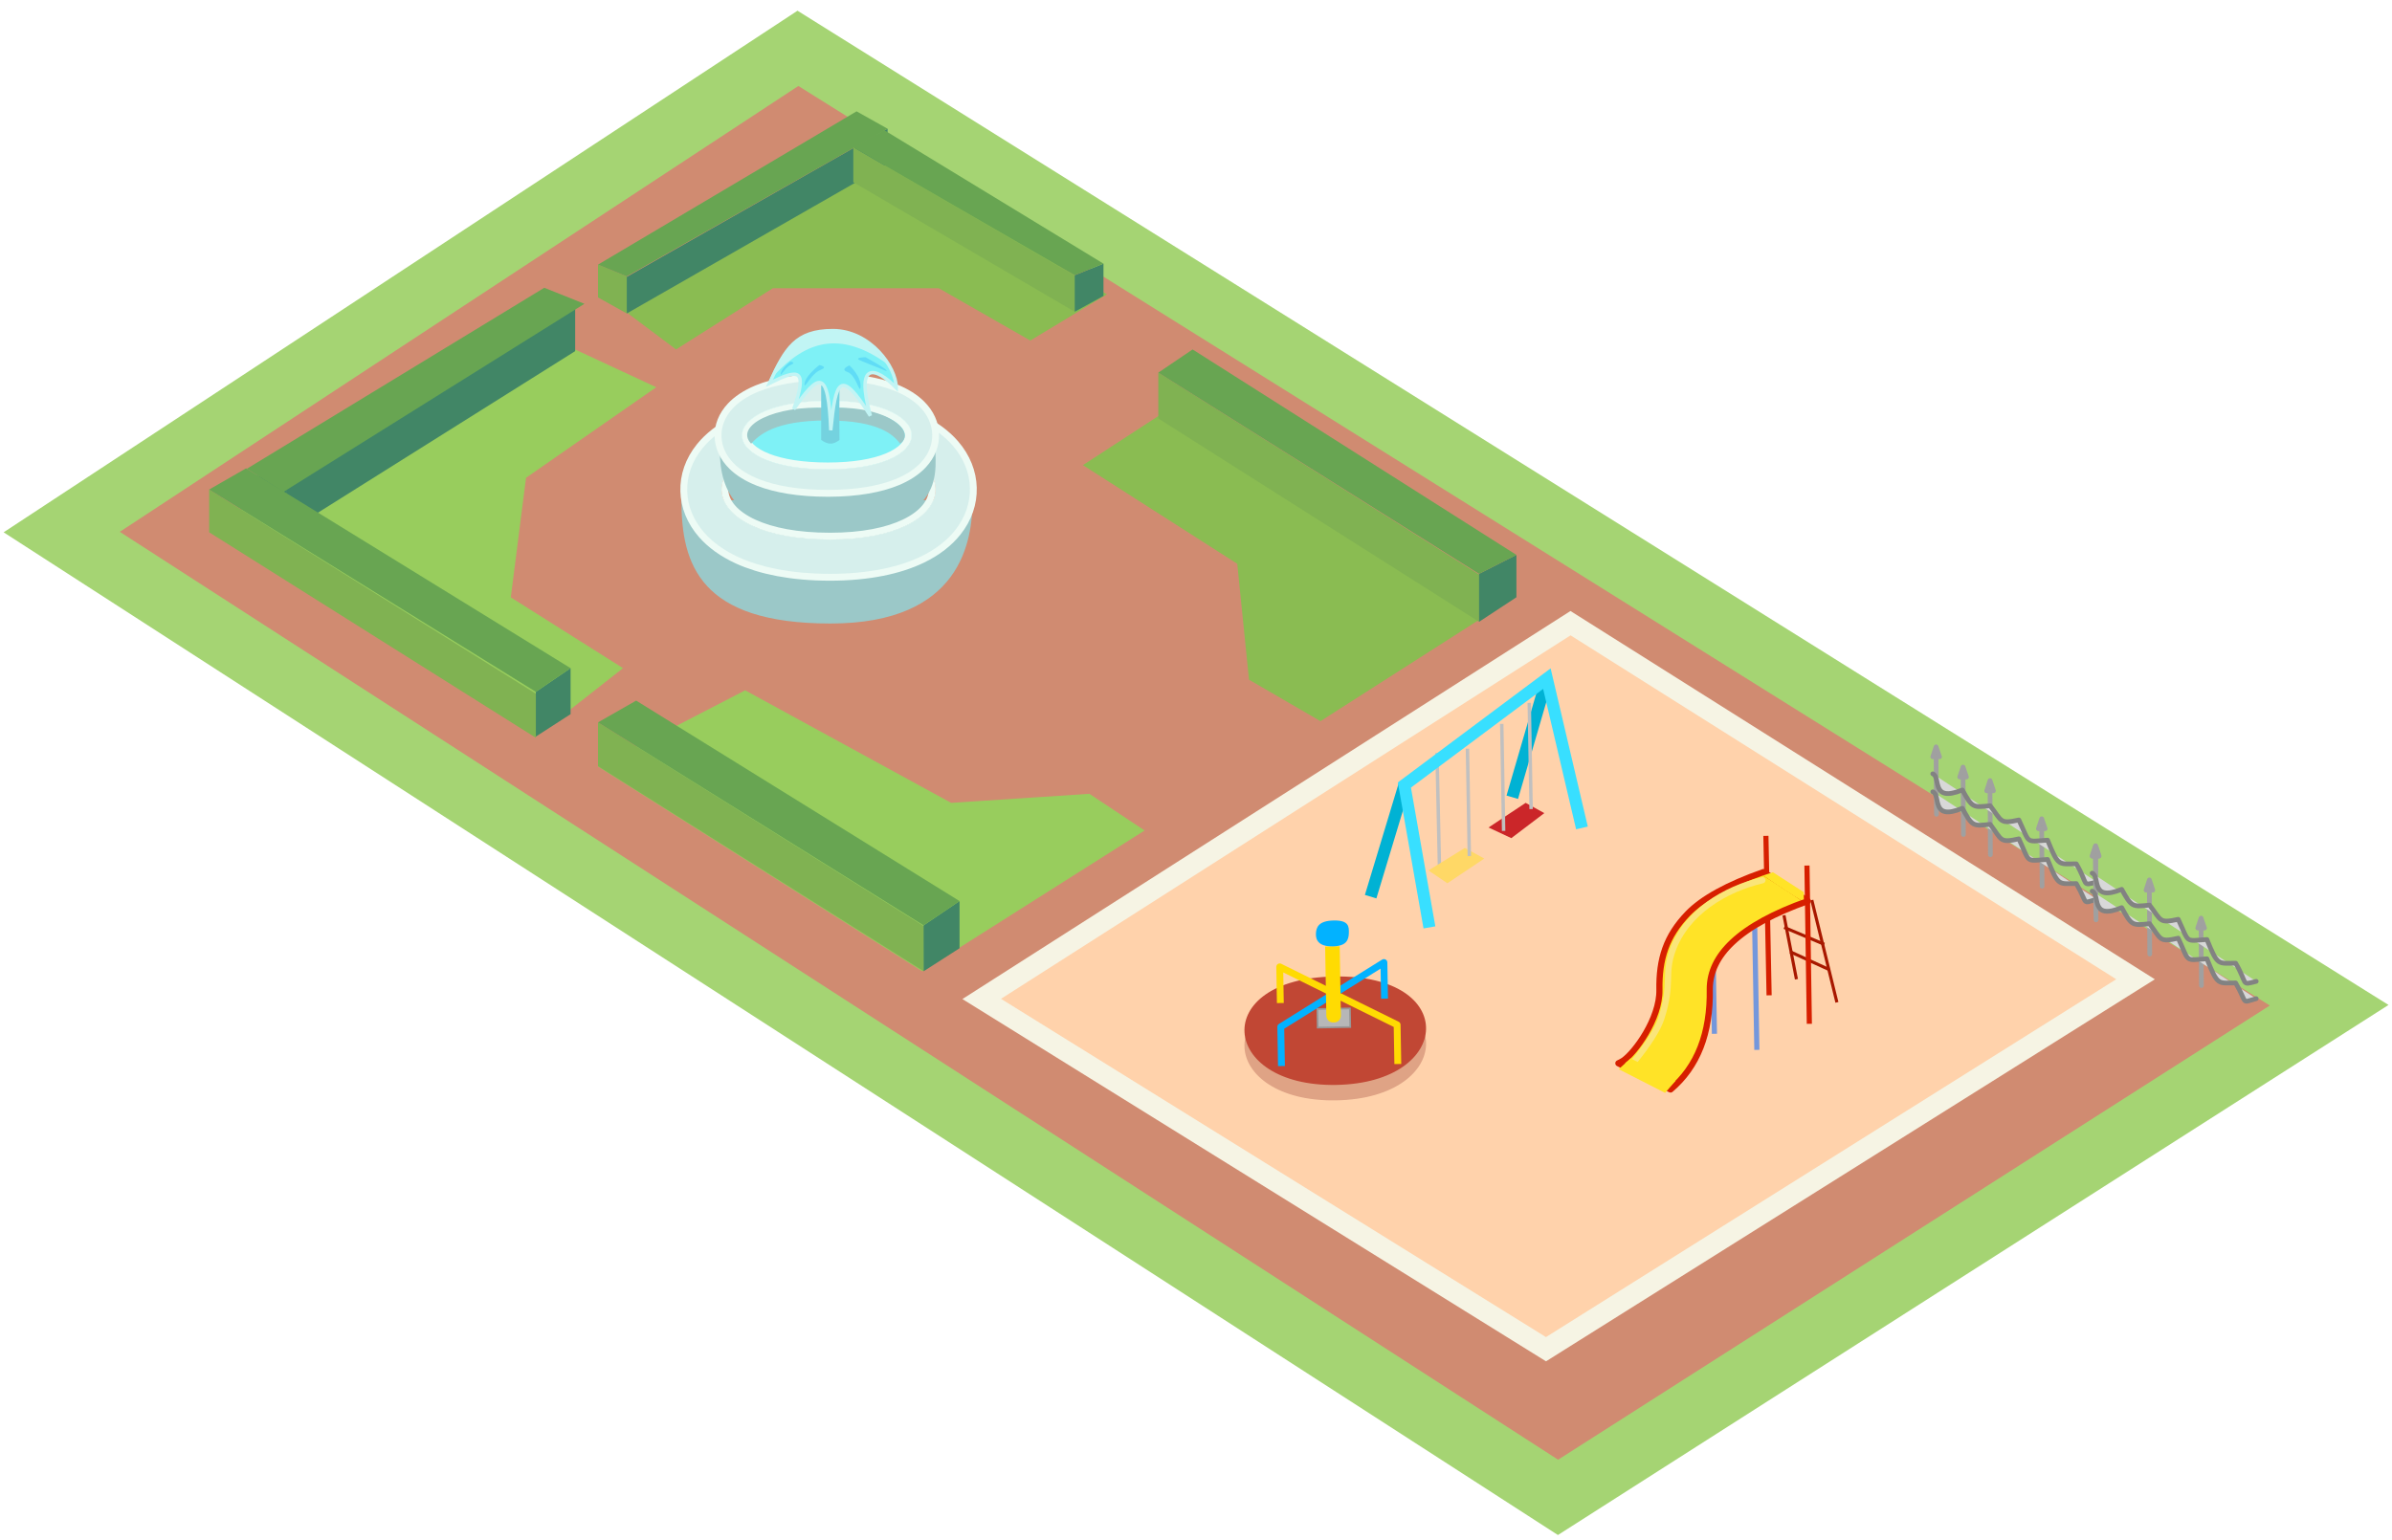
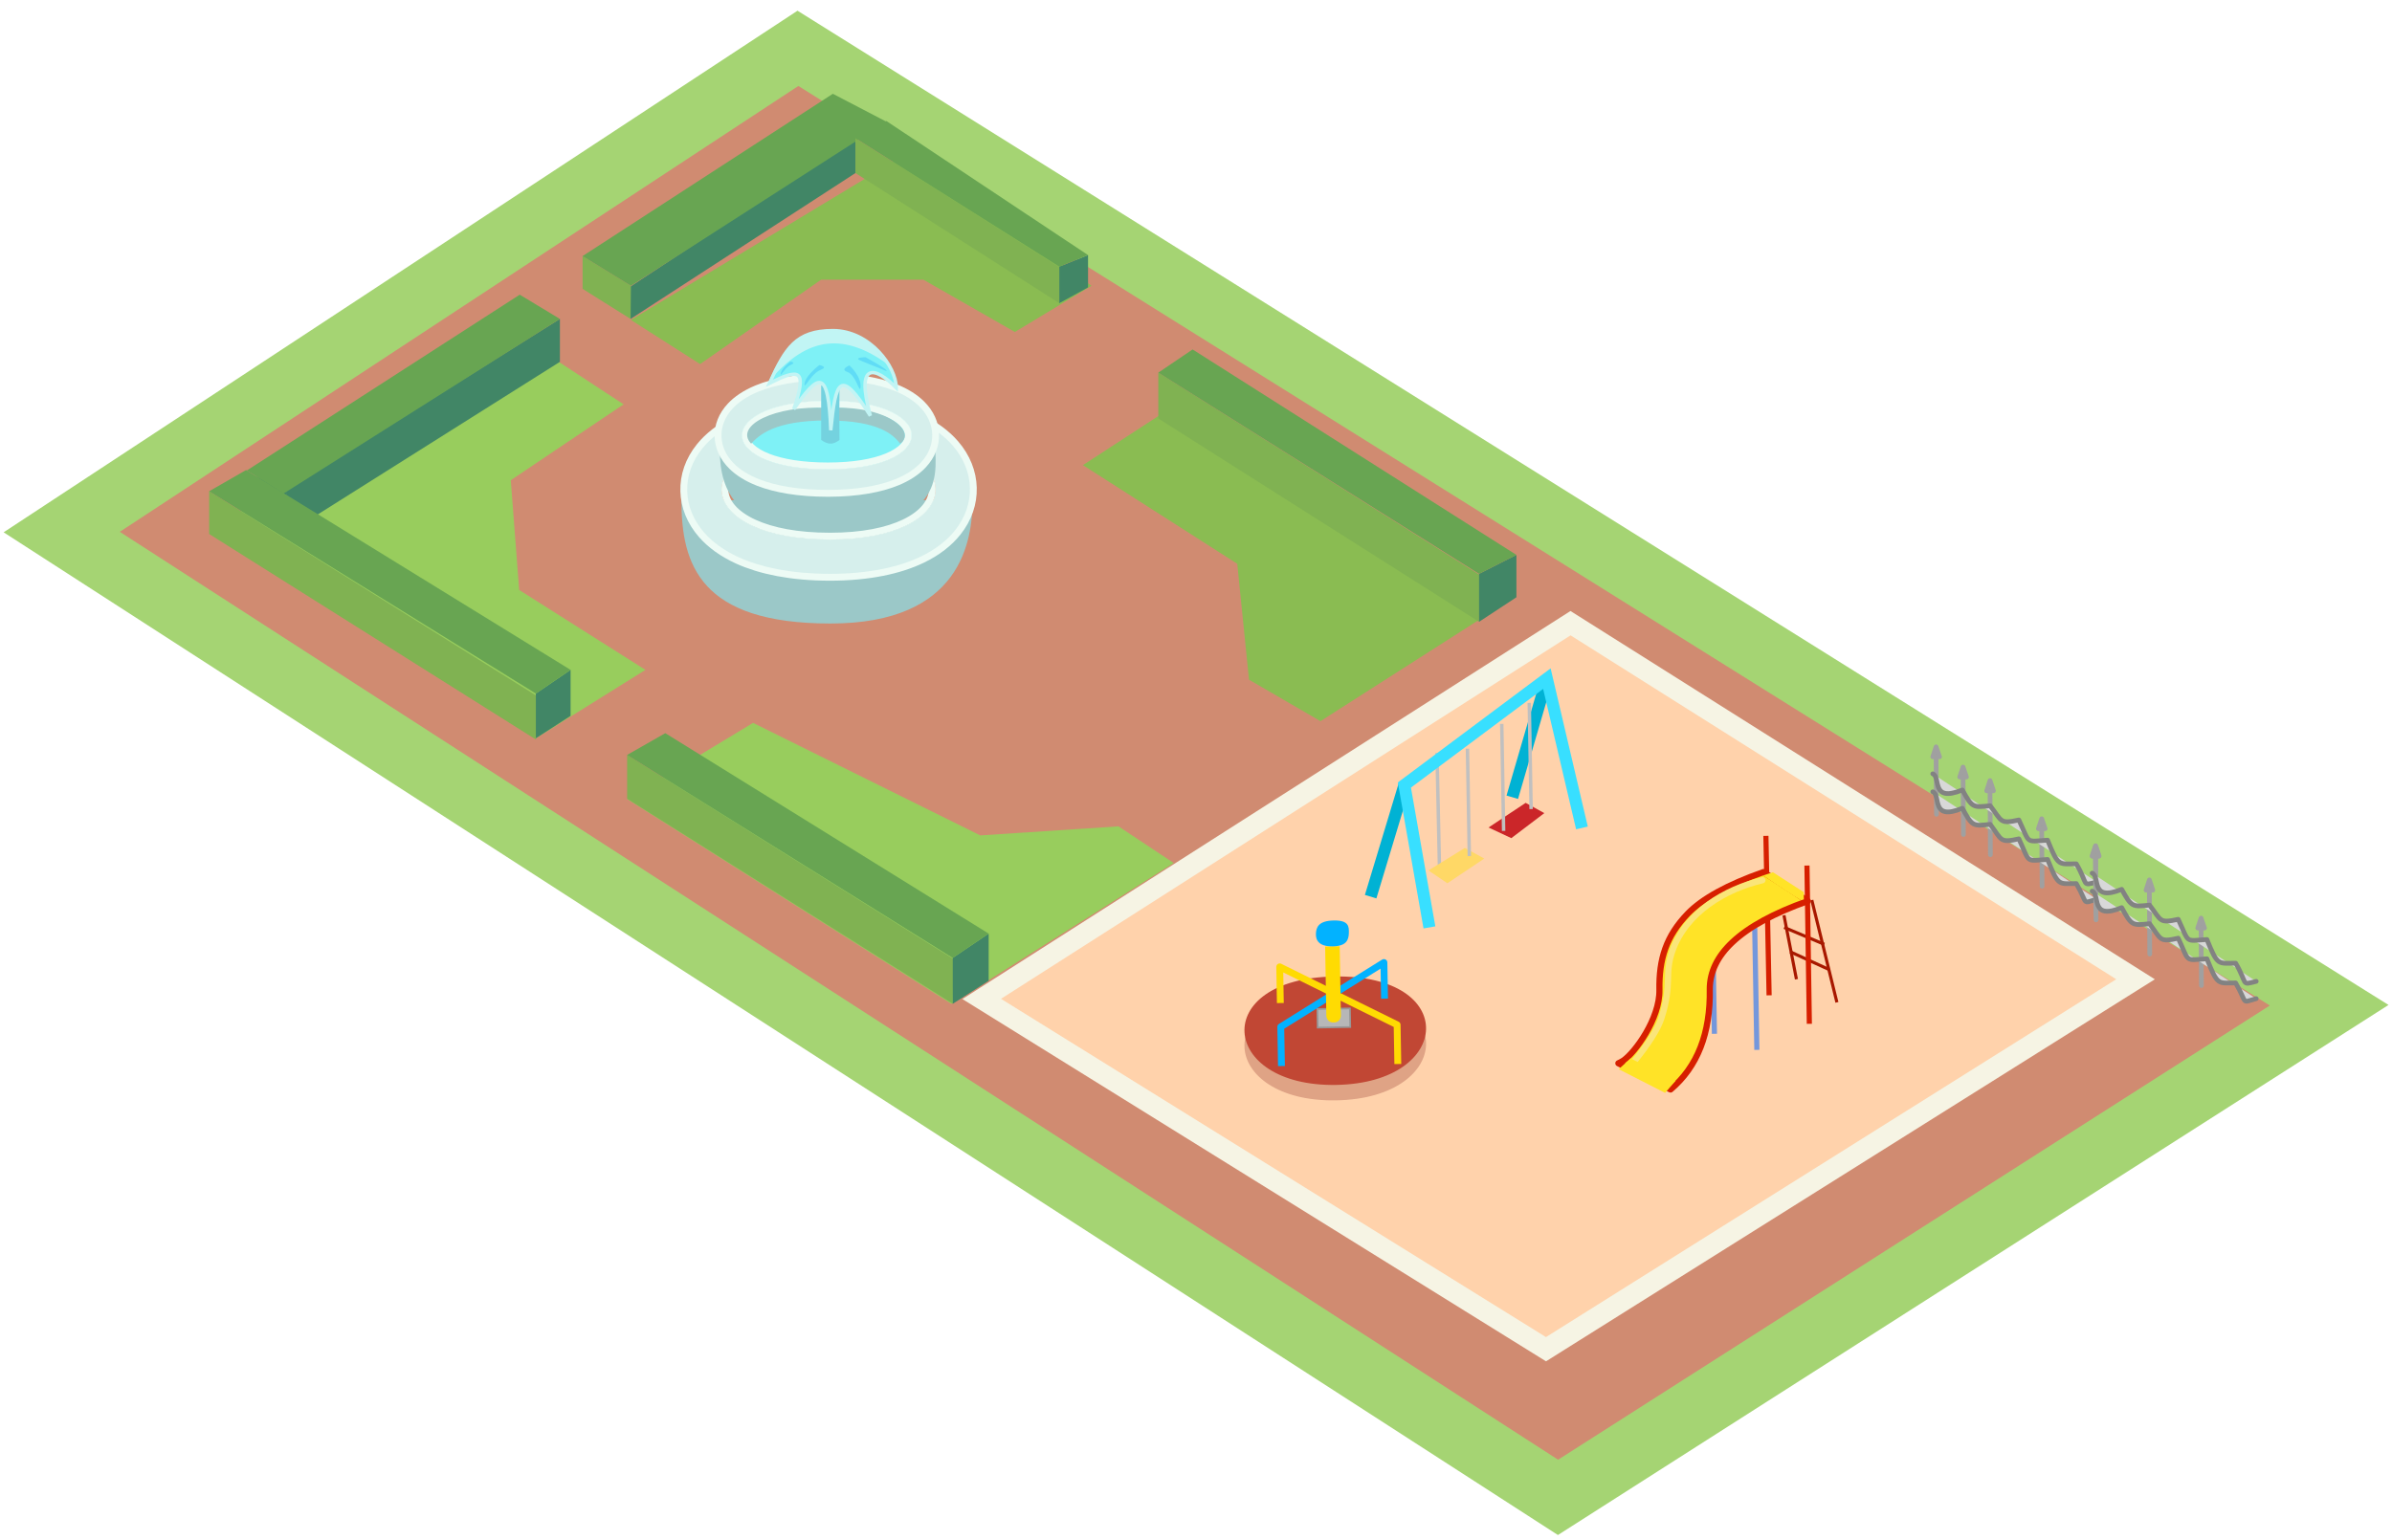
<svg xmlns="http://www.w3.org/2000/svg" xmlns:xlink="http://www.w3.org/1999/xlink" width="1396px" height="899px" viewBox="0 0 1396 899" version="1.1">
  <defs>
    <path d="M83.21,122 C167.334,122 167.334,64.177 84.811,63.017 C2.288,61.857 -0.915,122 83.21,122 Z" id="path-1" />
    <path d="M84.375,81 C151.002,81 151.002,41.841 85.643,41.012 C20.285,40.184 17.749,81 84.375,81 Z" id="path-2" />
  </defs>
  <g id="park" stroke="none" stroke-width="1" fill="none" fill-rule="evenodd">
    <g id="ground" transform="translate(69.91935, 50.19676)">
      <path d="M859.005,-21.973 L1288.667,260.41 L415.412,823.936 L-34.639,536.639 L859.005,-21.973 Z" stroke="#A5D473" stroke-width="37" fill="#D08B71" transform="translate(627.3837, 400.9767) scale(-1, 1) translate(-627.3837, -400.9767) " />
      <path d="M846.646,313.599 L1176.41,521.482 L832.34,737.447 L503.01,532.963 L846.646,313.599 Z" id="Sandbox" stroke="#F6F4E4" stroke-width="12" fill="#FFD2AB" />
    </g>
    <g id="bush_side" transform="translate(758.5, 312.5) scale(-1, 1) translate(-758.5, -312.5) translate(632, 204)">
      <polygon id="Path-79" fill="#8ABC52" points="189.212 26 22 157.967 114.364 217 156.064 192.792 162.923 125.125 253 67.532" />
      <g id="Group-4">
        <polygon id="Path-78" fill="#80B252" points="209 13.544 209 40.298 21.797 159 21.465 131.607" />
        <polygon id="Path-75" fill="#418666" points="21.797 159 1.39673306e-12 144.665 1.39673306e-12 119.939 21.797 131.008" />
        <polygon id="Path-77" fill="#68A552" points="209 13.544 188.985 0 0 119.939 21.797 131.008" />
      </g>
    </g>
-     <g id="bush_corner" transform="translate(497.5, 134.5) scale(-1, 1) translate(-497.5, -134.5) translate(349, 65)">
-       <polygon id="grass" fill="#8ABC52" transform="translate(140, 84.5) scale(-1, 1) translate(-140, -84.5) " points="151.874 30 7.87620691e-13 117.6 28.541 139 85.006 103.275 181.903 103.275 235.281 133.8 280 106.833" />
-       <g id="h-hedge" transform="translate(128, 0)">
-         <polygon id="Path-78" fill="#418666" transform="translate(76.23263, 64.06773) scale(-1, 1) translate(-76.23263, -64.06773) " points="152.465 10.135 152.465 30.836 0.257 118 1.8189894e-12 96.805" />
-         <polygon id="Path-75" fill="#80B252" transform="translate(160.6041, 103.7461) scale(-1, 1) translate(-160.6041, -103.7461) " points="169 118 152.208 108.624 152.208 89.492 169 96.342" />
-         <polygon id="Path-77" fill="#68A552" transform="translate(84.5, 48.17092) scale(-1, 1) translate(-84.5, -48.17092) " points="169 10.135 150.904 0 0 89.492 16.792 96.342" />
+     <g id="bush_corner" transform="translate(488.5, 133.6455) scale(-1, 1) translate(-488.5, -133.6455) translate(340, 54.74631)">
+       <polygon id="grass" fill="#8ABC52" transform="translate(134.3923, 96.35177) scale(-1, 1) translate(-134.3923, -96.35177) " points="160.932 34.905 0 132.044 40.365 157.798 110.994 108.529 170.687 108.529 224.066 139.054 268.785 112.087" />
+       <g id="h-hedge" transform="translate(119.6774, 0)">
+         <polygon id="Path-78" fill="#418666" transform="translate(83.72308, 78.66674) scale(-1, 1) translate(-83.72308, -78.66674) " points="149.364 25.889 149.364 46.281 18.131 131.444 18.082 112.55" />
+         <polygon id="Path-75" fill="#80B252" transform="translate(163.2148, 113.095) scale(-1, 1) translate(-163.2148, -113.095) " points="177.114 131.444 149.107 113.877 149.107 94.746 177.323 112.087" />
+         <polygon id="Path-77" fill="#68A552" transform="translate(88.66129, 56.04344) scale(-1, 1) translate(-88.66129, -56.04344) " points="177.323 16.296 146.055 0 0 94.746 28.215 112.087" />
      </g>
-       <g id="v-hedge" transform="translate(2, 11)">
-         <polygon id="Path-78" fill="#80B252" points="146 9.984 146 30.375 16.779 106 16.522 85.122" />
-         <polygon id="Path-75" fill="#418666" points="16.779 106 2.15329016e-12 96.764 2.15329016e-12 77.918 16.779 84.665" />
-         <polygon id="Path-77" fill="#68A552" points="146 9.984 127.918 0 0 77.918 16.779 84.665" />
+       <g id="v-hedge" transform="translate(2, 15.90518)">
+         <polygon id="Path-78" fill="#80B252" points="135.759 9.984 135.759 30.375 16.779 106.349 16.522 85.47" />
+         <polygon id="Path-75" fill="#418666" points="16.779 106.349 2.16004992e-12 97.112 2.16004992e-12 78.266 16.779 85.014" />
+         <polygon id="Path-77" fill="#68A552" points="135.759 9.984 117.677 -1.51014808e-13 0 78.266 16.779 85.014" />
      </g>
    </g>
-     <g id="bush_side2" transform="translate(508.5, 485) scale(-1, -1) translate(-508.5, -485) translate(349, 403)">
-       <polygon id="grass" fill="#98CD5D" transform="translate(159.5, 82) scale(-1, 1) translate(-159.5, -82) " points="189.227 0 -2.26663133e-12 119.579 85.896 164 206.103 98.306 286.778 103.594 319 82.181" />
+     <g id="bush_side2" transform="translate(525.5, 504) scale(-1, -1) translate(-525.5, -504) translate(366, 422)">
+       <polygon id="grass" fill="#98CD5D" transform="translate(159.5, 82) scale(-1, 1) translate(-159.5, -82) " points="189.227 0 -2.26663133e-12 119.579 73.504 164 206.103 98.306 286.778 103.594 319 82.181" />
      <g id="Group-4-Copy" transform="translate(213.5, 79) scale(1, -1) translate(-213.5, -79) translate(108, 0)">
        <polygon id="Path-78" fill="#80B252" points="211 12.708 211 38.311 20.965 158 20.644 131.786" />
-         <polygon id="Path-75" fill="#418666" points="20.965 158 3.09368548e-13 144.565 3.09368548e-13 117.027 20.965 131.213" />
+         <polygon id="Path-75" fill="#418666" points="20.965 158 2.88200699e-13 144.565 2.88200699e-13 117.027 20.965 131.213" />
        <polygon id="Path-77" fill="#68A552" points="211 12.708 188.724 0 -2.99849034e-12 117.027 20.965 131.213" />
      </g>
    </g>
-     <g id="bush_corner" transform="translate(252.5349, 299.3542) scale(-1, 1) translate(-252.5349, -299.3542) translate(122.0697, 168)">
-       <g id="Group-Copy-3" transform="translate(130.4651, 131) scale(-1, 1) translate(-130.4651, -131) ">
-         <polygon id="Path-79" fill="#98CD5D" points="195.562 27.652 4.63505249e-13 140.456 190.661 262 241.535 222.065 176.037 180.723 184.93 110.934 260.93 58.056" />
-         <polygon id="Path-78" fill="#418666" points="213.601 11.961 213.601 37.001 45.255 142.74 44.944 117.102" />
-         <polygon id="Path-75" fill="#418666" points="45.255 142.74 24.93 131.398 24.93 108.255 45.255 116.541" />
-         <polygon id="Path-77" fill="#68A552" points="219.005 9.353 195.562 0 22 105.654 43.405 119.133" />
+     <g id="bush_corner" transform="translate(249.3767, 301.8628) scale(-1, 1) translate(-249.3767, -301.8628) translate(122.0697, 172.0172)">
+       <g id="Group-Copy-3" transform="translate(127.3069, 129.4914) scale(-1, 1) translate(-127.3069, -129.4914) ">
+         <polygon id="Path-79" fill="#98CD5D" points="186.215 27.532 4.63505249e-13 137.439 190.661 258.983 254.614 219.047 180.923 172.391 176.028 108.326 241.87 64.031" />
+         <polygon id="Path-78" fill="#418666" points="204.698 14.173 204.698 39.214 45.255 139.723 44.944 114.085" />
+         <polygon id="Path-75" fill="#418666" points="45.255 139.723 24.93 128.381 24.93 105.238 45.255 113.524" />
+         <polygon id="Path-77" fill="#68A552" points="204.698 14.173 181.256 0 22 102.637 43.405 116.116" />
      </g>
-       <g id="Group-4-Copy-2" transform="translate(50, 105.3991)">
+       <g id="Group-4-Copy-2" transform="translate(43.68357, 102.3819)">
        <polygon id="Path-78" fill="#80B252" points="210.93 12.387 210.93 37.341 20.269 157.309 19.959 131.759" />
        <polygon id="Path-75" fill="#418666" points="20.269 156.601 -4.85379116e-13 143.506 -4.85379116e-13 116.665 20.269 130.492" />
        <polygon id="Path-77" fill="#68A552" points="210.93 12.387 189.393 -1.15900188e-13 -2.89901436e-12 116.665 20.269 130.492" />
      </g>
    </g>
    <g id="fence" transform="translate(1127.99, 436)" stroke-linecap="round" stroke-linejoin="round" stroke-width="2.75">
      <g id="Fence-Copy-2">
        <polyline id="Path-6" stroke="#A0A0A0" fill="#5F5D5D" points="2.34 5.809 3.935 5.809 1.927 0 0 5.809 1.927 5.809 2.15 39.351" />
        <polyline id="Path-6-Copy-2" stroke="#A0A0A0" fill="#5F5D5D" points="18.081 17.614 19.675 17.614 17.667 11.805 15.74 17.614 17.667 17.614 17.89 51.156" />
        <polyline id="Path-6-Copy-3" stroke="#A0A0A0" fill="#5F5D5D" points="33.821 25.66 35.416 25.66 33.407 19.675 31.481 25.66 33.407 25.66 33.631 62.961" />
        <polyline id="Path-6-Copy-5" stroke="#A0A0A0" fill="#5F5D5D" points="63.99 47.783 65.584 47.783 63.576 41.974 61.649 47.783 63.576 47.783 63.799 81.325" />
        <polyline id="Path-6-Copy-7" stroke="#A0A0A0" fill="#5F5D5D" points="95.47 63.699 97.065 63.699 95.056 57.714 93.13 63.699 95.056 63.699 95.28 101" />
        <path d="M3.12638804e-13,15.74 C4.896,17.632 -1.436,32.724 17.263,25.178 C23.09,35.646 23.464,35.462 33.5,34.371 C40.545,43.507 38.95,45.158 50.25,42.678 C56.918,56.866 53.79,55.315 66.999,54.464 C73.333,70.211 73.532,68.29 83.749,68.29 C91.027,80.525 86.49,81.363 95.753,78.895" id="Path-57" stroke="#828282" fill="#D8D8D8" />
        <path d="M3.12638804e-13,26.234 C4.896,28.163 -1.436,43.551 17.263,35.857 C23.09,46.53 23.464,46.343 33.5,45.229 C40.545,54.545 38.95,56.229 50.25,53.699 C56.918,68.166 53.79,66.585 66.999,65.717 C73.333,81.772 73.532,79.813 83.749,79.813 C91.027,92.289 86.49,91.512 95.753,88.996" id="Path-57-Copy" stroke="#828282" fill="#D8D8D8" />
      </g>
      <g id="Fence-Copy-3" transform="translate(93, 58)">
        <polyline id="Path-6" stroke="#A0A0A0" fill="#5F5D5D" points="2.34 5.809 3.935 5.809 1.927 0 0 5.809 1.927 5.809 2.15 39.351" />
        <polyline id="Path-6-Copy-3" stroke="#A0A0A0" fill="#5F5D5D" points="33.821 25.66 35.416 25.66 33.407 19.675 31.481 25.66 33.407 25.66 33.631 62.961" />
        <polyline id="Path-6-Copy-5" stroke="#A0A0A0" fill="#5F5D5D" points="63.99 47.783 65.584 47.783 63.576 41.974 61.649 47.783 63.576 47.783 63.799 81.325" />
        <path d="M0,15.74 C4.896,17.632 -1.436,32.724 17.263,25.178 C23.09,35.646 23.464,35.462 33.5,34.371 C40.545,43.507 38.95,45.158 50.25,42.678 C56.918,56.866 53.79,55.315 66.999,54.464 C73.333,70.211 73.532,68.29 83.749,68.29 C91.027,80.525 86.49,81.363 95.753,78.895" id="Path-57" stroke="#828282" fill="#D8D8D8" />
        <path d="M0,26.234 C4.896,28.163 -1.436,43.551 17.263,35.857 C23.09,46.53 23.464,46.343 33.5,45.229 C40.545,54.545 38.95,56.229 50.25,53.699 C56.918,68.166 53.79,66.585 66.999,65.717 C73.333,81.772 73.532,79.813 83.749,79.813 C91.027,92.289 86.49,91.512 95.753,88.996" id="Path-57-Copy" stroke="#828282" fill="#D8D8D8" />
      </g>
    </g>
    <g id="playground" transform="translate(897.772, 518.2812) scale(-1, 1) rotate(1) translate(-897.772, -518.2812) translate(724.6934, 396.2819)">
      <g id="Swing" transform="translate(147, 0)">
        <line x1="83.808" y1="42.263" x2="83.54" y2="110.144" id="Path-41" stroke="#C0C0C0" stroke-width="2" />
        <polygon id="Path-42" fill="#CB2629" points="21.802 78.467 32.592 72.287 54.505 86.294 41.329 92.746" />
        <polygon id="Path-43" fill="#FFD866" points="68.513 97.974 57.31 104.382 79.104 118.432 90.013 110.742" />
        <g id="Frame" stroke-width="7">
          <line x1="103.162" y1="60.637" x2="124" y2="125.465" id="Path-35" stroke="#00B2D4" />
          <line x1="18.942" y1="0" x2="40.342" y2="68.877" id="Path-36" stroke="#00B2D4" />
          <polyline id="Path-12" stroke="#38DFFF" points="0 87.498 18.942 0 103.162 60.637 90.013 144" />
        </g>
        <line x1="29.474" y1="13.968" x2="29.474" y2="75.969" id="Path-38" stroke="#C0C0C0" stroke-width="2" />
        <line x1="45.734" y1="25.951" x2="45.734" y2="88.447" id="Path-39" stroke="#C0C0C0" stroke-width="2" />
        <line x1="66.003" y1="40.094" x2="66.003" y2="102.774" id="Path-40" stroke="#C0C0C0" stroke-width="2" />
      </g>
      <g id="Group-5" transform="translate(240, 139)">
        <g id="Group-4" transform="translate(-0, 15.08571)">
          <path d="M53.157,89.913 C121.313,89.913 126.291,26.604 53.157,26.604 C-19.977,26.604 -14.998,89.913 53.157,89.913 Z" id="Path-45-Copy" fill="#CA846D" opacity="0.612" />
          <path d="M53,80.914 C121.156,80.914 126.134,17.605 53,17.605 C-20.134,17.605 -15.156,80.914 53,80.914 Z" id="Path-45" fill="#C14734" />
          <polygon id="Path-58" stroke="#979797" fill="#B7B7B7" points="44.228 36.417 44.228 47.263 63.239 47.263 63.239 36.417" />
          <polyline id="Path-46" stroke="#FFDB02" stroke-width="4" stroke-linejoin="round" points="16.853 69.335 16.853 46.446 84.772 11.433 84.772 32.546" />
          <polyline id="Path-46-Copy" stroke="#02B2FF" stroke-width="4" stroke-linejoin="round" transform="translate(54.35105, 39.64332) scale(-1, 1) translate(-54.35105, -39.64332) " points="23.93 69.335 23.93 46.446 84.772 9.952 84.772 31.064" />
          <path d="M49.572,40.766 L49.572,-1.13686838e-13 L58.064,-1.13686838e-13 L58.064,40.766 C57.65,43.206 56.234,44.427 53.818,44.427 C51.402,44.427 49.986,43.206 49.572,40.766 Z" id="Path-47" fill="#FFDB02" />
        </g>
        <path d="M53.582,15.086 C61.659,15.086 63.522,11.39 63.309,7.543 C63.096,3.696 61.584,0 52.747,0 C43.91,0 43.91,3.721 44.096,7.543 C44.283,11.364 45.504,15.086 53.582,15.086 Z" id="Path-59" fill="#02B2FF" />
      </g>
      <g id="Slide" transform="translate(64, 168.5) scale(-1, 1) translate(-64, -168.5) translate(0, 94)">
        <g id="ladder" transform="translate(97.99208, 37.9474)" stroke="#A81800" stroke-width="1.8">
          <line x1="16.404" y1="0" x2="30.008" y2="59.961" id="Path-67" />
          <line x1="0" y1="8.604" x2="6.628" y2="46.059" id="Path-68" />
          <line x1="0" y1="15.67" x2="23.206" y2="25.943" id="Path-69" />
          <line x1="3.314" y1="29.981" x2="25.709" y2="40.693" id="Path-70" />
        </g>
        <g id="slide">
          <line x1="88.505" y1="93.103" x2="88.259" y2="0" id="Path-62" stroke="#D71F00" stroke-width="3" />
          <line x1="111.693" y1="110.144" x2="111.916" y2="17.753" id="Path-63" stroke="#D71F00" stroke-width="3" />
          <line x1="80.805" y1="53.617" x2="80.805" y2="124.825" id="Path-64" stroke="#7497DC" stroke-width="3" />
          <line x1="56.207" y1="63.89" x2="56.207" y2="115.013" id="Path-65" stroke="#7497DC" stroke-width="3" />
          <path d="M86.493,21.101 L112.093,38.481 C92.208,45.142 77.37,52.875 67.623,61.745 C58.728,69.839 54.131,78.865 53.955,88.877 C53.951,114.745 45.918,134.111 30.041,147.076 L-0.145,131.237 C1.015,130.731 1.994,130.221 2.754,129.729 C9.525,125.341 24.555,105.692 24.555,88.858 C24.555,70.871 28.99,57.48 41.9,44.588 C50.514,35.986 65.355,28.124 86.493,21.101 Z" id="Path-60" stroke="#D71F00" stroke-width="3.6" fill="#FFE327" stroke-linejoin="round" />
          <path d="M8.176,131.407 C17.518,120.419 23.285,111.678 25.477,105.185 C32.345,84.85 27.352,79.863 32.604,65.953 C40.954,43.839 63.891,30.613 85.774,25.874" id="Path-61" stroke="#FAE579" stroke-width="3.6" stroke-linecap="round" />
          <polygon id="Path-66" fill="#FFE327" points="7.003 128.517 0 134.697 26.812 149 33.083 142.033" />
          <path d="M91.993,21.31 L86.218,23.09 C96.004,30.06 103.299,35.012 108.102,37.947 L109.766,37.481 L109.766,33.245 L91.993,21.31 Z" id="Path-66-Copy" fill="#FFE327" />
        </g>
      </g>
    </g>
    <g id="fountain" transform="translate(482.6248, 278.5) scale(-1, 1) translate(-482.6248, -278.5) translate(397.6897, 193)">
      <path d="M0,99 C0,122.673 6.564,171 82.902,171 C159.239,171 169.87,136.321 169.87,99" id="Path-81" fill="#9BC8C8" />
      <g id="Path-80">
        <path stroke="#EDFBF5" stroke-width="24" d="M83.064,51.002 C83.698,51.004 84.337,51.01 84.98,51.019 L84.836,51.016 L84.935,51.018 C106.208,51.312 122.501,55.183 133.918,60.641 L134.426,60.887 C142.043,64.608 147.654,69.127 151.469,73.853 C156.508,80.095 158.674,86.853 158.495,93.476 C158.318,99.991 155.857,106.604 150.563,112.648 C146.568,117.208 140.813,121.53 133.102,125.045 C121.463,130.35 104.878,134 83.21,134 C61.462,134 45.007,130.182 33.598,124.687 C25.935,120.996 20.316,116.463 16.498,111.697 C11.493,105.448 9.333,98.651 9.515,91.958 C9.694,85.35 12.18,78.635 17.454,72.504 C21.498,67.804 27.314,63.368 35.064,59.784 C46.279,54.599 61.962,51.045 82.116,51.001 L82.44,51.001 Z" />
        <path stroke="#D6EFEC" stroke-width="20" d="M83.041,53.002 C83.674,53.004 84.31,53.009 84.952,53.018 L84.8,53.016 L84.915,53.018 C105.808,53.307 121.822,57.078 133.041,62.439 L133.548,62.684 C140.855,66.253 146.252,70.573 149.913,75.109 C154.615,80.934 156.663,87.235 156.495,93.421 C156.33,99.514 154.004,105.685 149.058,111.33 C145.22,115.712 139.679,119.849 132.272,123.225 C120.827,128.442 104.512,132 83.21,132 C61.849,132 45.675,128.284 34.466,122.885 C27.121,119.347 21.72,115.017 18.059,110.446 C13.385,104.611 11.344,98.268 11.514,92.013 C11.682,85.823 14.035,79.545 18.97,73.808 C22.857,69.291 28.457,65.042 35.903,61.6 C46.915,56.508 62.317,53.047 82.096,53.001 L82.426,53.001 Z" />
        <path stroke="#EDFBF5" stroke-width="4" d="M82.489,65.001 L84.771,65.017 L84.783,65.017 C103.716,65.284 118.227,68.555 128.281,73.466 C133.726,76.126 137.838,79.254 140.576,82.646 C143.258,85.969 144.597,89.53 144.5,93.096 C144.403,96.648 142.885,100.166 140.032,103.423 C137.131,106.735 132.876,109.762 127.295,112.306 C117.011,116.994 102.316,120 83.21,120 C64.173,120 49.685,116.895 39.673,112.074 C34.235,109.454 30.145,106.341 27.425,102.944 C24.736,99.588 23.411,95.969 23.51,92.338 C23.61,88.662 25.164,85.009 28.067,81.634 C31.01,78.213 35.317,75.091 40.939,72.492 C50.753,67.954 64.498,65.044 82.072,65.001 L82.489,65.001 Z" stroke-linejoin="square" />
      </g>
      <path d="M21.885,64 C21.885,82.184 12.614,113.599 85.578,117 C137.703,117 147.505,94.175 147.505,69.247" id="Path-81-Copy" fill="#9BC8C8" />
      <g id="Path-80-Copy">
        <use fill="#7EF1F6" fill-rule="evenodd" xlink:href="#path-2" />
        <path stroke="#EDFBF5" stroke-width="16" d="M84.013,33 C84.586,33.002 85.163,33.006 85.745,33.013 L85.545,33.011 L85.719,33.013 C102.052,33.217 114.595,35.737 123.389,39.323 L123.857,39.516 C129.665,41.947 133.953,44.914 136.862,47.999 C140.978,52.363 142.642,57.116 142.496,61.71 C142.354,66.203 140.458,70.835 136.16,75.032 C133.118,78.003 128.727,80.83 122.855,83.12 C113.879,86.619 101.076,89 84.375,89 C67.636,89 54.946,86.509 46.157,82.883 C40.316,80.472 36.024,77.495 33.114,74.383 C29.028,70.013 27.366,65.231 27.513,60.584 C27.658,56.022 29.578,51.319 33.859,47.059 C36.942,43.992 41.384,41.084 47.292,38.747 C55.861,35.359 67.825,33.055 83.158,33.001 L83.752,33 L83.794,33 Z" />
        <path stroke="#D6EFEC" stroke-width="12" d="M83.993,35 C84.564,35.001 85.139,35.006 85.719,35.013 L85.719,35.012 L86.554,35.026 C102.144,35.301 114.159,37.72 122.626,41.172 L123.085,41.361 C128.58,43.661 132.652,46.45 135.407,49.371 C139.092,53.278 140.628,57.524 140.497,61.647 C140.369,65.69 138.62,69.834 134.762,73.602 C131.876,76.42 127.698,79.085 122.129,81.256 C113.322,84.69 100.756,87 84.375,87 C67.975,87 55.533,84.588 46.92,81.034 C41.399,78.756 37.328,75.96 34.575,73.017 C30.912,69.1 29.38,64.823 29.512,60.648 C29.643,56.532 31.417,52.311 35.27,48.477 C38.196,45.566 42.423,42.824 48.028,40.607 C56.418,37.289 68.135,35.056 83.14,35.001 L83.739,35 L83.78,35 Z" />
        <path stroke="#EDFBF5" stroke-width="4" d="M83.837,43 L85.601,43.012 L85.618,43.012 C100.582,43.203 112.05,45.416 119.996,48.741 C124.242,50.517 127.452,52.595 129.587,54.86 C131.546,56.937 132.572,59.152 132.501,61.393 C132.43,63.637 131.268,65.832 129.173,67.878 C126.907,70.091 123.581,72.104 119.223,73.803 C111.094,76.972 99.479,79 84.375,79 C69.331,79 57.883,76.903 49.971,73.639 C45.732,71.89 42.54,69.821 40.418,67.553 C38.45,65.448 37.436,63.189 37.508,60.901 C37.582,58.569 38.773,56.277 40.913,54.148 C43.212,51.86 46.579,49.783 50.969,48.047 C58.667,45.003 69.424,43.049 83.163,43.001 L83.837,43 Z" stroke-linejoin="square" />
      </g>
      <path d="M42.213,45 C32.474,51.902 49.522,67.866 84.975,65.82 C115.204,67.602 139.229,55.5 129.185,45 C124.556,49.935 115.723,58.536 84.975,58.536 C54.227,58.536 46.034,49.935 42.213,45 Z" id="Path-81-Copy-2" fill="#9BC8C8" transform="translate(85.50463, 55.5) scale(1, -1) translate(-85.50463, -55.5) " />
      <g id="Group-8" transform="translate(44.50463, 0)">
        <path d="M43.813,32.08 C43.857,47.675 43.857,58.263 43.813,63.843 C39.604,66.719 37,66.719 33.123,63.843 C33.254,57.39 33.254,46.802 33.123,32.08 L43.813,32.08 Z" id="Path-83" fill="#74D2DF" />
        <path d="M37,0 C15.38,0 0,21.125 0,33.352 C11.956,21.281 24.071,17.303 15.109,49.709 C32.912,21.363 35.346,29.21 38.203,58.184 C39.604,21.287 45.446,25.181 59.824,45.889 C51.454,21.711 57.142,22.333 74,30.731 C64.649,10.337 58.62,0 37,0 Z" id="Path-82" stroke="#C2F4F4" stroke-width="2" fill="#7EF1F6" />
        <path d="M22.146,16.797 C23.157,15.596 17.951,15.511 17.951,15.511 C17.951,15.511 3.167,23.578 5.912,23.578 C9.25,22.044 21.584,17.464 22.146,16.797 Z" id="Path-85" fill-opacity="0.87" fill="#5CD9F6" />
        <path d="M27.304,20.317 C27.304,20.317 19.486,27.47 20.978,33.983 C21.963,34.992 23.778,25.815 28.584,24.113 C33.004,22.548 27.304,20.317 27.304,20.317 Z" id="Path-85-Copy" fill-opacity="0.87" fill="#5CD9F6" />
        <path d="M44.884,20.127 C44.884,20.127 54.062,26.999 53.522,31.942 C52.658,32.592 49.373,25.03 44.145,22.944 C39.337,21.027 44.884,20.127 44.884,20.127 Z" id="Path-85-Copy-2" fill-opacity="0.87" fill="#5CD9F6" />
        <path d="M61.746,18.097 C61.746,18.097 67.706,22.501 67.402,25.606 C66.853,26.008 64.675,21.221 61.296,19.863 C58.188,18.615 61.746,18.097 61.746,18.097 Z" id="Path-85-Copy-3" fill-opacity="0.87" fill="#5CD9F6" />
        <path d="M37,1.48372619e-13 C56.841,1.48372619e-13 66.39,10.843 74,29.092 C56.841,9.71 36.454,-3.369 4.737,19.839 C11.474,13.273 17.159,1.48372619e-13 37,1.48372619e-13 Z" id="Path-84" fill="#C1F5F4" />
      </g>
    </g>
  </g>
</svg>
